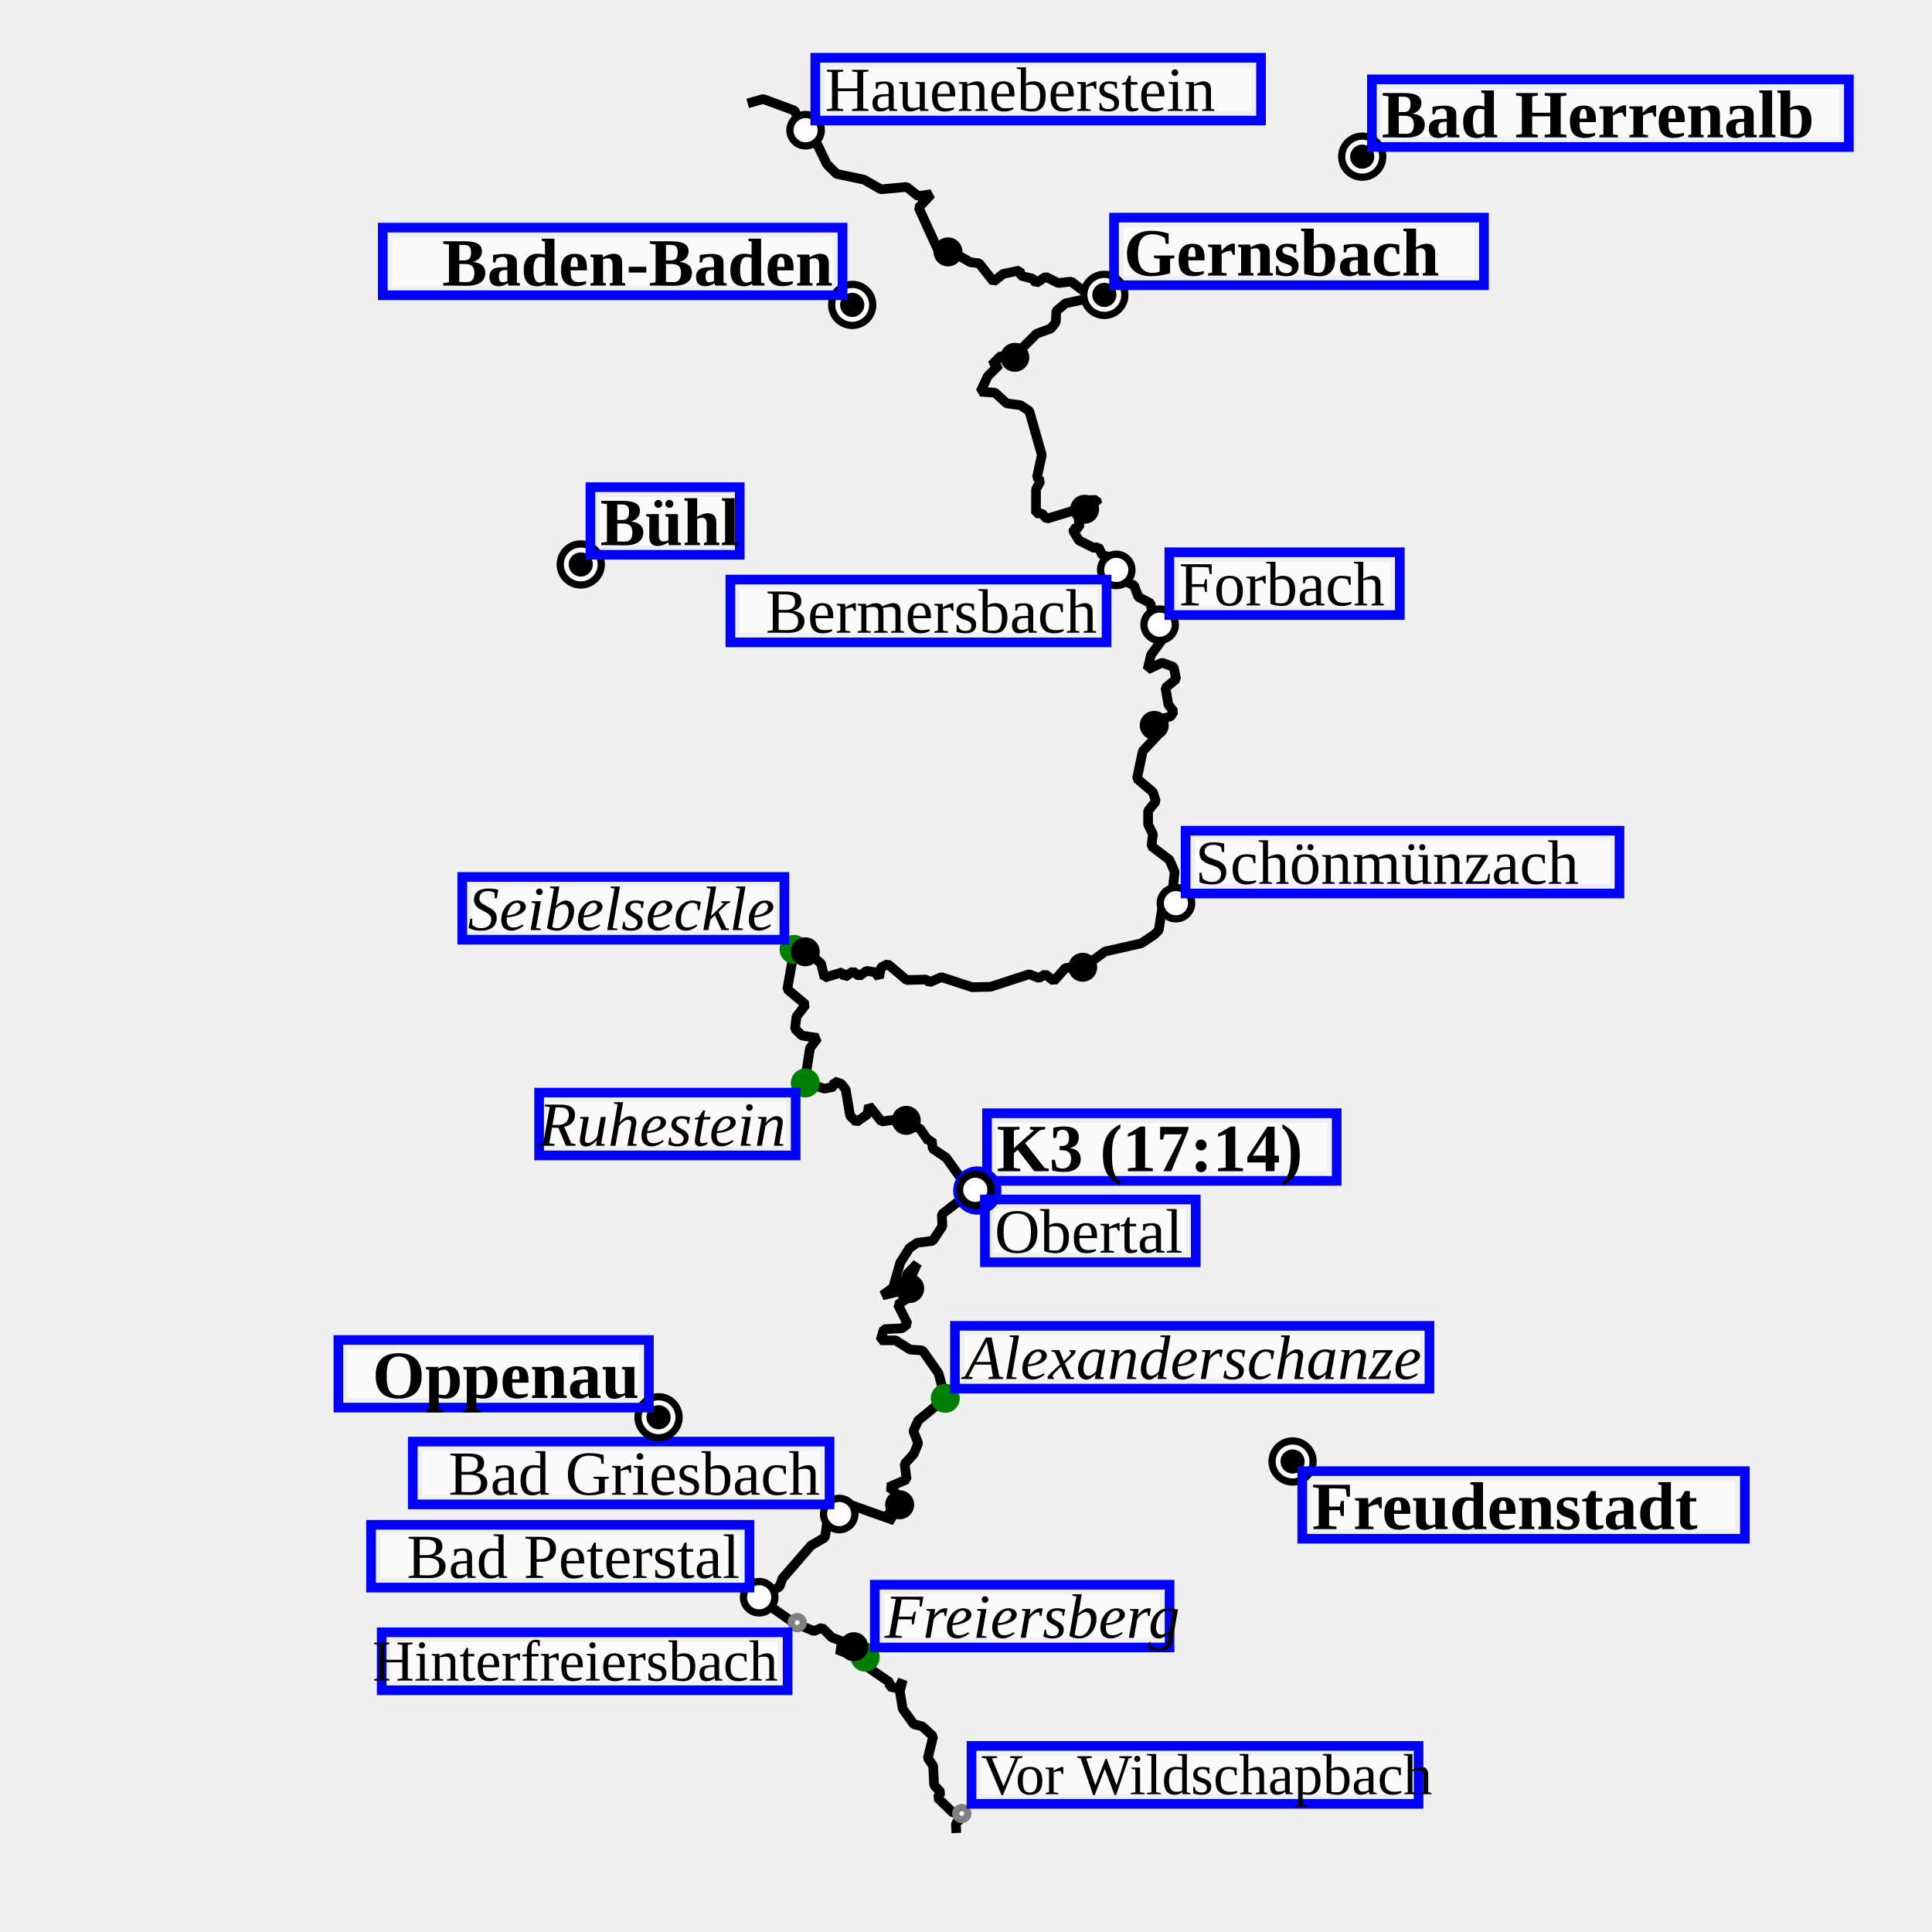
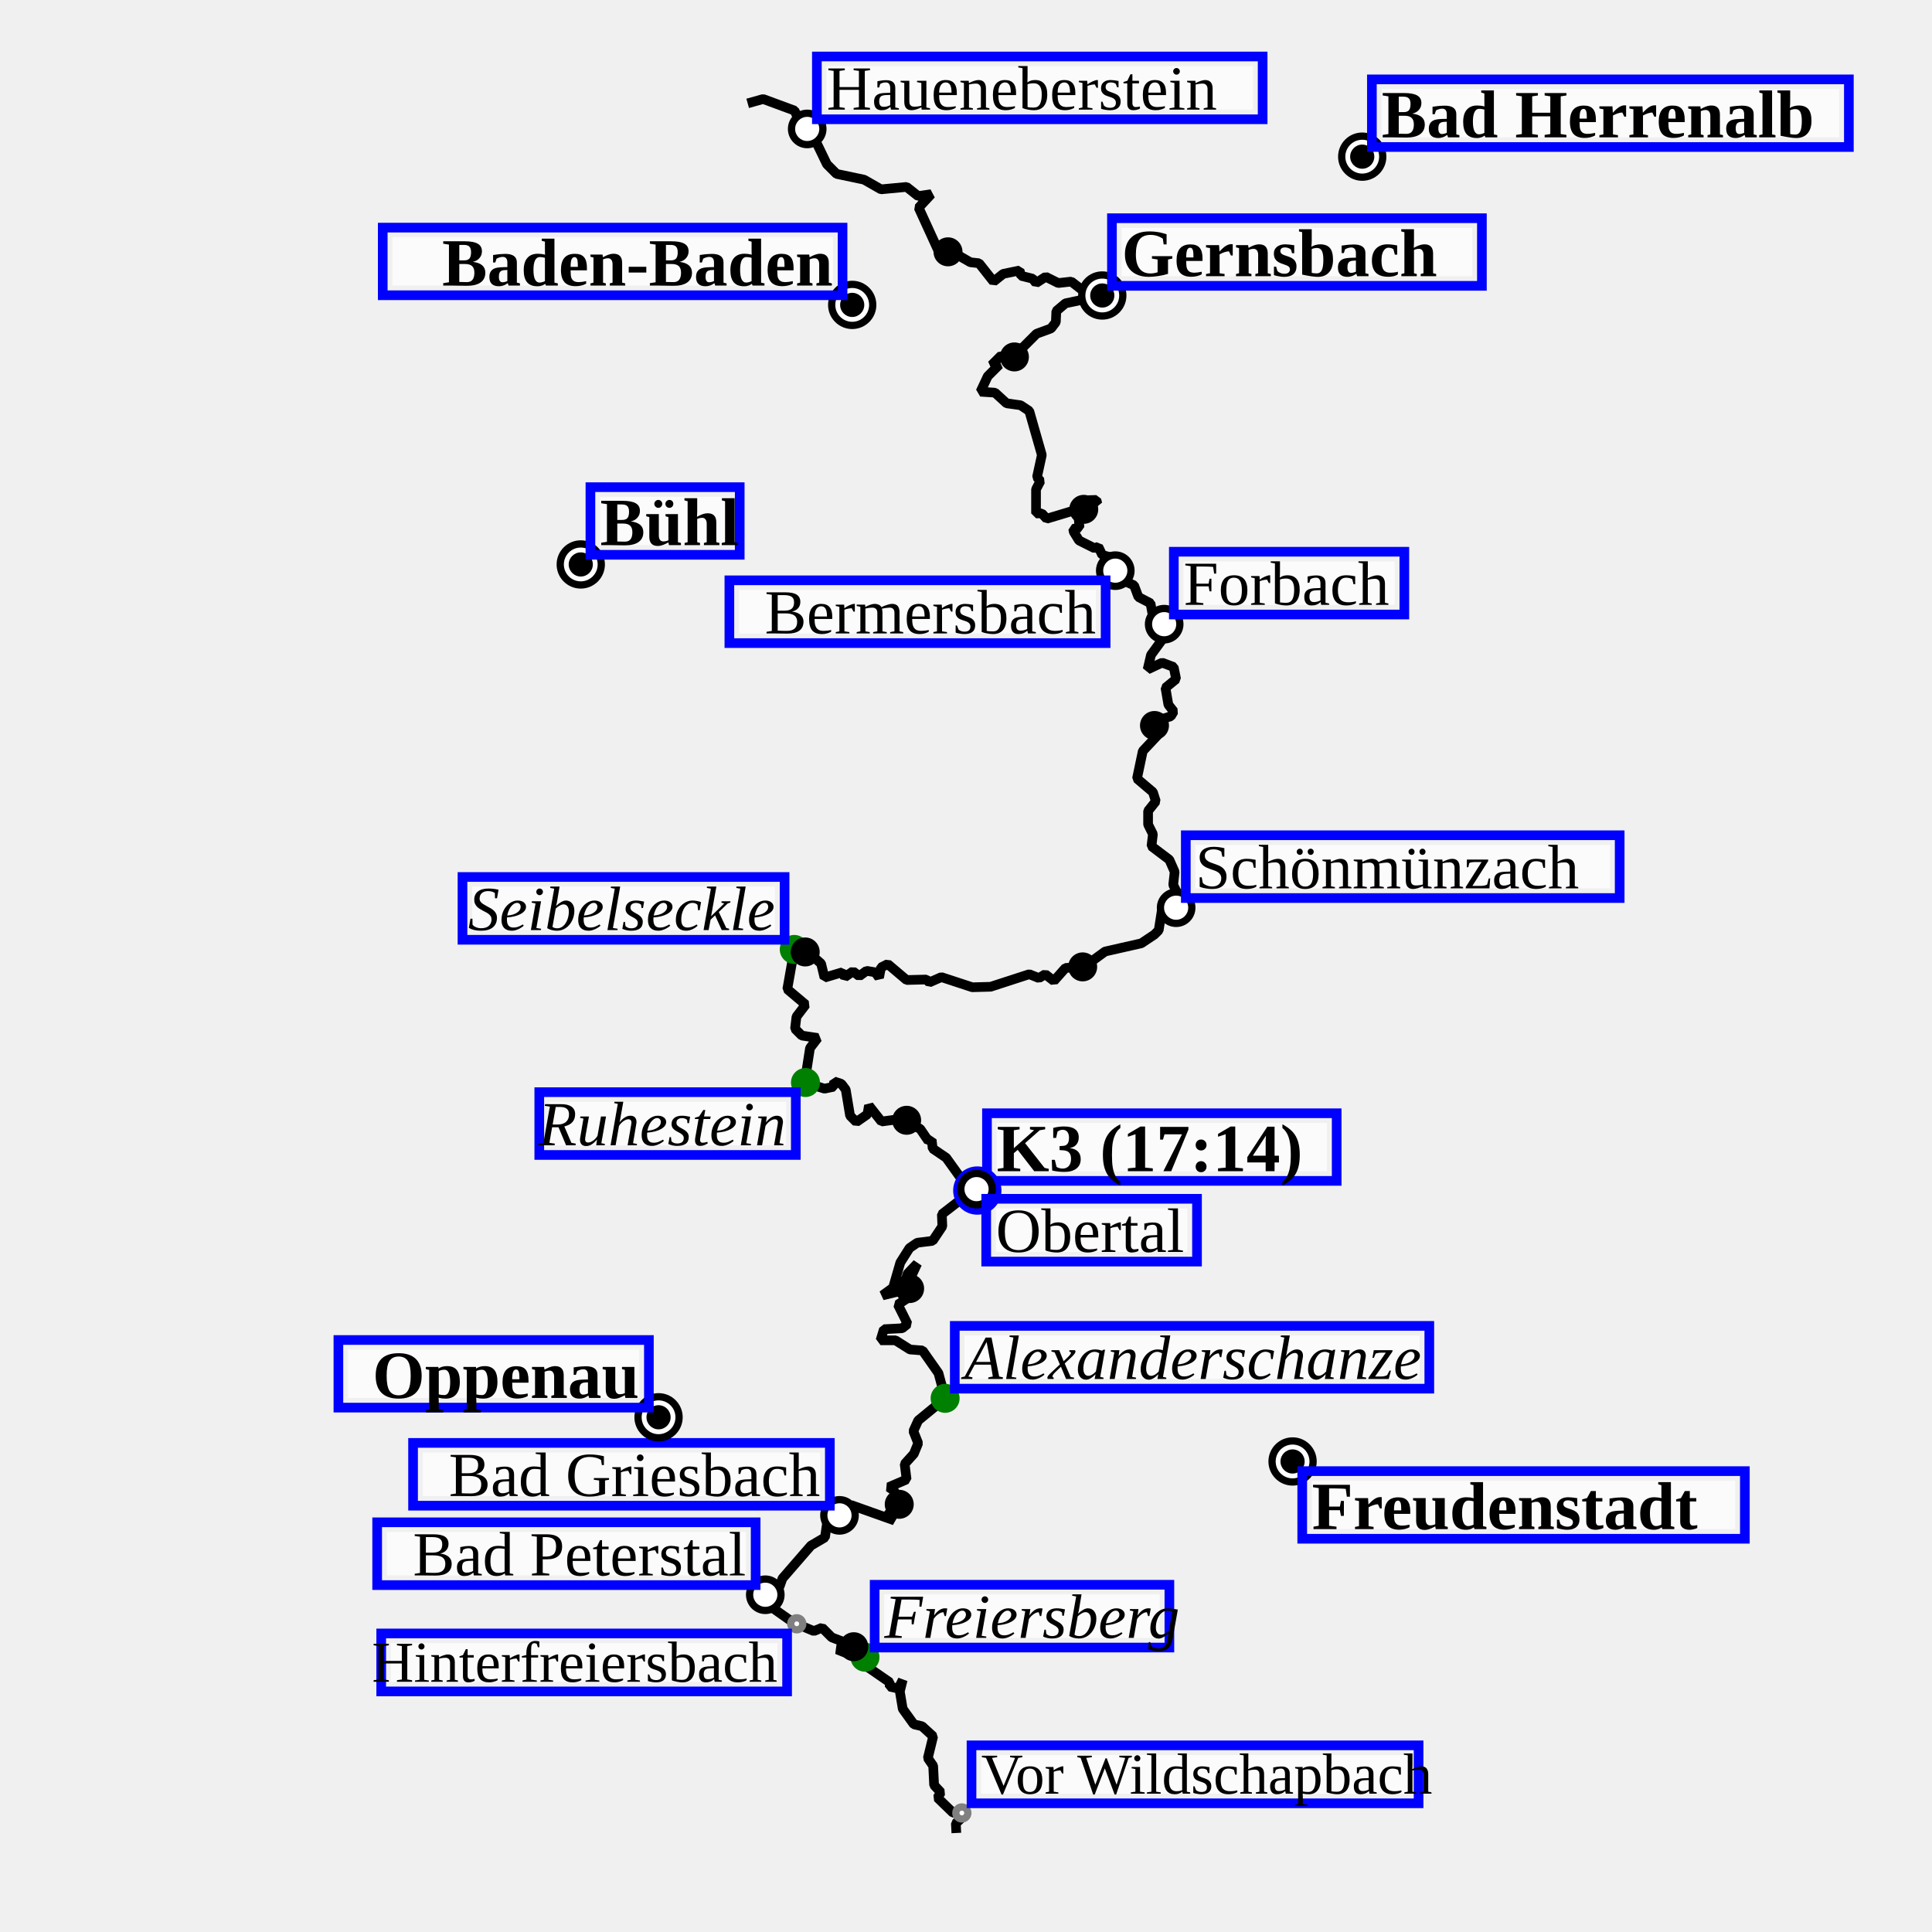
<svg xmlns="http://www.w3.org/2000/svg" height="400" viewBox="(0, 0, 400, 400)" width="400">
  <path d="M198.0,379.5 L197.9,377.5 L199.4,376.1 L199.4,375.4 L197.3,375.3 L194.1,372.2 L194.8,371.1 L193.4,369.6 L193.2,365.6 L192.1,364.0 L193.2,359.5 L190.9,357.4 L189.2,357.0 L186.9,353.8 L186.3,350.2 L186.9,347.8 L186.0,349.6 L184.2,349.2 L184.2,348.3 L179.7,345.2 L179.0,342.7 L179.6,341.5 L177.3,343.1 L173.3,341.5 L176.7,341.1 L177.4,339.5 L175.6,340.3 L172.2,339.0 L170.2,337.0 L168.5,337.7 L164.2,335.9 L159.8,332.8 L158.4,330.2 L161.4,328.5 L162.0,326.8 L167.9,320.0 L170.8,318.3 L171.4,314.2 L174.7,313.5 L176.2,311.6 L185.2,314.8 L183.8,313.6 L186.3,311.3 L184.9,310.5 L185.5,310.5 L185.2,308.7 L184.0,307.9 L187.7,306.3 L187.3,303.1 L189.2,301.0 L190.1,298.8 L189.1,296.3 L190.1,294.1 L195.7,289.5 L194.3,284.3 L191.0,279.6 L188.4,279.4 L185.4,277.5 L182.3,277.5 L183.0,275.2 L186.8,275.0 L187.9,274.1 L185.9,270.1 L188.6,268.3 L188.1,265.5 L189.9,261.6 L187.9,263.7 L186.8,267.2 L182.7,268.2 L184.9,266.6 L186.4,261.4 L188.3,258.4 L189.9,257.3 L193.1,256.9 L195.1,253.9 L195.0,251.4 L200.3,247.3 L202.5,246.8 L201.6,245.1 L198.7,243.6 L195.9,239.7 L193.1,237.8 L192.9,236.0 L192.2,236.2 L190.5,233.7 L187.8,232.5 L187.3,230.4 L186.2,231.7 L182.5,232.2 L179.9,228.9 L179.6,230.7 L177.3,232.3 L176.0,231.0 L175.1,225.6 L174.2,224.4 L172.7,223.9 L172.6,225.0 L170.7,225.4 L166.6,224.1 L167.7,217.0 L169.3,214.9 L166.0,214.4 L164.6,213.0 L164.9,210.5 L166.8,208.0 L163.0,204.8 L164.5,196.3 L167.6,197.4 L170.0,199.5 L170.7,202.4 L174.4,201.3 L174.9,202.3 L176.6,201.1 L177.9,202.1 L179.4,201.0 L181.2,201.3 L182.0,202.4 L182.4,200.3 L183.8,199.6 L187.7,202.9 L191.8,202.8 L192.4,203.4 L194.9,202.3 L201.3,204.4 L205.1,204.3 L213.1,201.7 L215.1,202.5 L216.4,201.7 L218.2,203.1 L220.6,200.4 L224.4,200.2 L228.8,197.0 L236.3,195.3 L239.0,193.5 L239.9,192.6 L240.6,188.1 L245.2,187.9 L242.9,183.2 L243.2,180.5 L242.1,178.0 L238.4,175.2 L238.7,172.7 L237.7,170.7 L237.7,167.9 L239.3,165.9 L238.7,164.0 L235.4,161.2 L236.6,155.5 L239.7,152.2 L239.0,150.4 L239.5,149.2 L242.4,148.3 L243.0,147.3 L241.9,145.9 L241.3,142.4 L243.5,140.6 L243.0,138.1 L240.6,137.2 L237.6,138.6 L238.3,135.6 L241.3,131.5 L240.9,127.8 L238.6,127.1 L238.2,124.9 L235.7,123.6 L234.8,121.2 L232.4,120.1 L230.5,117.6 L230.0,115.4 L228.2,114.9 L227.4,113.2 L226.6,113.5 L223.4,111.9 L222.3,110.1 L222.2,109.5 L223.5,109.2 L223.3,107.1 L224.5,106.6 L224.3,104.8 L225.9,103.7 L227.2,104.3 L227.0,103.5 L223.9,103.6 L223.0,105.5 L216.7,107.4 L215.7,106.3 L214.5,106.3 L214.5,101.3 L215.4,99.6 L214.7,98.8 L215.7,94.2 L213.1,85.1 L211.3,83.9 L208.4,83.5 L206.0,81.3 L203.0,81.1 L204.5,77.9 L206.9,75.5 L205.3,75.6 L207.3,73.6 L209.3,74.6 L210.4,73.5 L210.1,72.1 L211.6,72.1 L214.6,69.1 L217.6,68.0 L218.6,66.7 L218.7,64.4 L220.6,62.8 L228.2,61.2 L227.5,58.7 L228.2,61.2 L227.7,61.5 L226.4,59.6 L224.0,60.0 L221.8,58.3 L219.1,58.6 L216.5,57.3 L214.5,58.6 L213.8,57.7 L211.4,57.1 L211.1,56.0 L207.7,56.7 L205.7,58.3 L202.7,54.5 L200.9,54.3 L196.9,52.0 L194.5,52.4 L190.2,43.0 L192.8,40.2 L190.1,40.6 L187.7,38.7 L182.4,39.2 L178.9,37.2 L173.2,36.0 L171.2,34.0 L168.4,28.2 L167.0,26.5 L166.2,26.6 L164.5,22.9 L158.0,20.5 L154.8,21.4" fill="transparent" id="track" stroke="black" stroke-linejoin="miter" stroke-miterlimit="1" stroke-width="2" />
  <g>
    <g>
-       <circle cx="202.346" cy="246.486" fill="Blue" id="10/wp/circle" r="5" />
-     </g>
-     <g transform="translate(202.346 246.4864)">
+       <circle cx="202.342" cy="246.488" fill="Blue" id="10/wp/circle" r="5" />
+     </g>
+     <g transform="translate(202.3422 246.4885)">
      <rect fill="white" fill-opacity="0.75" height="10" id="label-bg" width="68.4" x="4" y="-14" />
      <rect fill="none" height="14" id="label-dbg" stroke="blue" stroke-width="2" width="72.4" x="2" y="-16" />
      <text font-size="14.0" font-style="normal" font-weight="bold" id="10/wp/text" text-anchor="start" x="4.000" y="-4.000">
K3 (17:14)
</text>
    </g>
    <g>
      <circle cx="176.44" cy="63.126" fill="Black" id="11/wp/circle" r="5" />
      <circle cx="176.44" cy="63.126" fill="white" id="11/wp/circle-little-white" r="3.5" />
      <circle cx="176.44" cy="63.126" fill="black" id="11/wp/circle-little-white" r="2.5" />
    </g>
    <g transform="translate(176.4398 63.12631)">
      <rect fill="white" fill-opacity="0.75" height="10" id="label-bg" width="91.196" x="-95.196" y="-14" />
      <rect fill="none" height="14" id="label-dbg" stroke="blue" stroke-width="2" width="95.196" x="-97.196" y="-16" />
      <text font-size="14.0" font-style="normal" font-weight="bold" id="11/wp/text" text-anchor="end" x="-4.000" y="-4.000">
Baden-Baden
</text>
    </g>
    <g>
-       <circle cx="228.644" cy="61.052" fill="Black" id="12/wp/circle" r="5" />
-       <circle cx="228.644" cy="61.052" fill="white" id="12/wp/circle-little-white" r="3.5" />
-       <circle cx="228.644" cy="61.052" fill="black" id="12/wp/circle-little-white" r="2.5" />
-     </g>
-     <g transform="translate(228.6438 61.05195)">
+       <circle cx="228.217" cy="61.179" fill="Black" id="12/wp/circle" r="5" />
+       <circle cx="228.217" cy="61.179" fill="white" id="12/wp/circle-little-white" r="3.5" />
+       <circle cx="228.217" cy="61.179" fill="black" id="12/wp/circle-little-white" r="2.5" />
+     </g>
+     <g transform="translate(228.2169 61.17891)">
      <rect fill="white" fill-opacity="0.75" height="10" id="label-bg" width="72.595" x="4" y="-14" />
      <rect fill="none" height="14" id="label-dbg" stroke="blue" stroke-width="2" width="76.595" x="2" y="-16" />
      <text font-size="14.0" font-style="normal" font-weight="bold" id="12/wp/text" text-anchor="start" x="4.000" y="-4.000">
Gernsbach
</text>
    </g>
    <g>
-       <circle cx="240.092" cy="129.34" fill="Black" id="13/wp/circle" r="4" />
-       <circle cx="240.092" cy="129.34" fill="white" id="13/wp/circle-little-white" r="2.5" />
-     </g>
-     <g transform="translate(240.0924 129.3399)">
+       <circle cx="241.029" cy="129.229" fill="Black" id="13/wp/circle" r="4" />
+       <circle cx="241.029" cy="129.229" fill="white" id="13/wp/circle-little-white" r="2.5" />
+     </g>
+     <g transform="translate(241.0288 129.2294)">
      <rect fill="white" fill-opacity="0.75" height="9" id="label-bg" width="43.724" x="4" y="-13" />
      <rect fill="none" height="13" id="label-dbg" stroke="blue" stroke-width="2" width="47.724" x="2" y="-15" />
      <text font-size="13.0" font-style="normal" font-weight="normal" id="13/wp/text" text-anchor="start" x="4.000" y="-4.000">
Forbach
</text>
    </g>
    <g>
-       <circle cx="157.177" cy="330.692" fill="Black" id="14/wp/circle" r="4" />
-       <circle cx="157.177" cy="330.692" fill="white" id="14/wp/circle-little-white" r="2.5" />
-     </g>
-     <g transform="translate(157.1768 330.6915)">
+       <circle cx="158.446" cy="330.177" fill="Black" id="14/wp/circle" r="4" />
+       <circle cx="158.446" cy="330.177" fill="white" id="14/wp/circle-little-white" r="2.5" />
+     </g>
+     <g transform="translate(158.4462 330.1774)">
      <rect fill="white" fill-opacity="0.75" height="9" id="label-bg" width="74.359" x="-78.359" y="-13" />
      <rect fill="none" height="13" id="label-dbg" stroke="blue" stroke-width="2" width="78.359" x="-80.359" y="-15" />
      <text font-size="13.0" font-style="normal" font-weight="normal" id="14/wp/text" text-anchor="end" x="-4.000" y="-4.000">
Bad Peterstal
</text>
    </g>
    <g>
-       <circle cx="173.751" cy="313.467" fill="Black" id="15/wp/circle" r="4" />
-       <circle cx="173.751" cy="313.467" fill="white" id="15/wp/circle-little-white" r="2.5" />
-     </g>
-     <g transform="translate(173.7508 313.4665)">
+       <circle cx="173.809" cy="313.738" fill="Black" id="15/wp/circle" r="4" />
+       <circle cx="173.809" cy="313.738" fill="white" id="15/wp/circle-little-white" r="2.5" />
+     </g>
+     <g transform="translate(173.8093 313.7379)">
      <rect fill="white" fill-opacity="0.75" height="9" id="label-bg" width="82.288" x="-86.288" y="-13" />
      <rect fill="none" height="13" id="label-dbg" stroke="blue" stroke-width="2" width="86.288" x="-88.288" y="-15" />
      <text font-size="13.0" font-style="normal" font-weight="normal" id="15/wp/text" text-anchor="end" x="-4.000" y="-4.000">
Bad Griesbach
</text>
    </g>
    <g>
-       <circle cx="166.792" cy="26.961" fill="Black" id="16/wp/circle" r="4" />
-       <circle cx="166.792" cy="26.961" fill="white" id="16/wp/circle-little-white" r="2.5" />
-     </g>
-     <g transform="translate(166.7916 26.96132)">
+       <circle cx="167.124" cy="26.694" fill="Black" id="16/wp/circle" r="4" />
+       <circle cx="167.124" cy="26.694" fill="white" id="16/wp/circle-little-white" r="2.5" />
+     </g>
+     <g transform="translate(167.1243 26.69406)">
      <rect fill="white" fill-opacity="0.75" height="9" id="label-bg" width="88.291" x="4" y="-13" />
      <rect fill="none" height="13" id="label-dbg" stroke="blue" stroke-width="2" width="92.291" x="2" y="-15" />
      <text font-size="13.0" font-style="normal" font-weight="normal" id="16/wp/text" text-anchor="start" x="4.000" y="-4.000">
Haueneberstein
</text>
    </g>
    <g>
-       <circle cx="201.92" cy="246.341" fill="Black" id="17/wp/circle" r="4" />
-       <circle cx="201.92" cy="246.341" fill="white" id="17/wp/circle-little-white" r="2.5" />
-     </g>
-     <g transform="translate(201.9203 246.3411)">
+       <circle cx="202.182" cy="246.197" fill="Black" id="17/wp/circle" r="4" />
+       <circle cx="202.182" cy="246.197" fill="white" id="17/wp/circle-little-white" r="2.5" />
+     </g>
+     <g transform="translate(202.1824 246.1973)">
      <rect fill="white" fill-opacity="0.75" height="9" id="label-bg" width="39.644" x="4" y="4" />
      <rect fill="none" height="13" id="label-dbg" stroke="blue" stroke-width="2" width="43.644" x="2" y="2" />
      <text font-size="13.0" font-style="normal" font-weight="normal" id="17/wp/text" text-anchor="start" x="4.000" y="13.000">
Obertal
</text>
    </g>
    <g>
-       <circle cx="231.11" cy="117.995" fill="Black" id="18/wp/circle" r="4" />
-       <circle cx="231.11" cy="117.995" fill="white" id="18/wp/circle-little-white" r="2.5" />
-     </g>
-     <g transform="translate(231.1096 117.9951)">
+       <circle cx="230.908" cy="118.149" fill="Black" id="18/wp/circle" r="4" />
+       <circle cx="230.908" cy="118.149" fill="white" id="18/wp/circle-little-white" r="2.5" />
+     </g>
+     <g transform="translate(230.9076 118.1489)">
      <rect fill="white" fill-opacity="0.75" height="9" id="label-bg" width="73.897" x="-77.897" y="4" />
      <rect fill="none" height="13" id="label-dbg" stroke="blue" stroke-width="2" width="77.897" x="-79.897" y="2" />
      <text font-size="13.0" font-style="normal" font-weight="normal" id="18/wp/text" text-anchor="end" x="-4.000" y="13.000">
Bermersbach
</text>
    </g>
    <g>
-       <circle cx="243.466" cy="186.992" fill="Black" id="19/wp/circle" r="4" />
-       <circle cx="243.466" cy="186.992" fill="white" id="19/wp/circle-little-white" r="2.5" />
-     </g>
-     <g transform="translate(243.466 186.992)">
+       <circle cx="243.508" cy="187.93" fill="Black" id="19/wp/circle" r="4" />
+       <circle cx="243.508" cy="187.93" fill="white" id="19/wp/circle-little-white" r="2.5" />
+     </g>
+     <g transform="translate(243.5076 187.9303)">
      <rect fill="white" fill-opacity="0.75" height="9" id="label-bg" width="85.828" x="4" y="-13" />
      <rect fill="none" height="13" id="label-dbg" stroke="blue" stroke-width="2" width="89.828" x="2" y="-15" />
      <text font-size="13.0" font-style="normal" font-weight="normal" id="19/wp/text" text-anchor="start" x="4.000" y="-4.000">
Schönmünzach
</text>
    </g>
    <g>
-       <circle cx="195.709" cy="289.5" fill="Green" id="20/wp/circle" r="3" />
-     </g>
-     <g transform="translate(195.7092 289.4997)">
+       <circle cx="195.676" cy="289.509" fill="Green" id="20/wp/circle" r="3" />
+     </g>
+     <g transform="translate(195.6756 289.5087)">
      <rect fill="white" fill-opacity="0.75" height="9" id="label-bg" width="94.246" x="4" y="-13" />
      <rect fill="none" height="13" id="label-dbg" stroke="blue" stroke-width="2" width="98.246" x="2" y="-15" />
      <text font-size="13.0" font-style="italic" font-weight="normal" id="20/wp/text" text-anchor="start" x="4.000" y="-4.000">
Alexanderschanze
</text>
    </g>
    <g>
-       <circle cx="164.394" cy="196.562" fill="Green" id="21/wp/circle" r="3" />
-     </g>
-     <g transform="translate(164.3936 196.5618)">
+       <circle cx="164.441" cy="196.57" fill="Green" id="21/wp/circle" r="3" />
+     </g>
+     <g transform="translate(164.4415 196.5703)">
      <rect fill="white" fill-opacity="0.75" height="9" id="label-bg" width="62.687" x="-66.687" y="-13" />
      <rect fill="none" height="13" id="label-dbg" stroke="blue" stroke-width="2" width="66.687" x="-68.687" y="-15" />
      <text font-size="13.0" font-style="italic" font-weight="normal" id="21/wp/text" text-anchor="end" x="-4.000" y="-4.000">
Seibelseckle
</text>
    </g>
    <g>
-       <circle cx="166.731" cy="224.218" fill="Green" id="22/wp/circle" r="3" />
-     </g>
-     <g transform="translate(166.7315 224.2182)">
+       <circle cx="166.763" cy="224.122" fill="Green" id="22/wp/circle" r="3" />
+     </g>
+     <g transform="translate(166.7631 224.122)">
      <rect fill="white" fill-opacity="0.75" height="9" id="label-bg" width="49.112" x="-53.112" y="4" />
      <rect fill="none" height="13" id="label-dbg" stroke="blue" stroke-width="2" width="53.112" x="-55.112" y="2" />
      <text font-size="13.0" font-style="italic" font-weight="normal" id="22/wp/text" text-anchor="end" x="-4.000" y="13.000">
Ruhestein
</text>
    </g>
    <g>
-       <circle cx="179.125" cy="343.098" fill="Green" id="23/wp/circle" r="3" />
-     </g>
-     <g transform="translate(179.1249 343.0977)">
+       <circle cx="179.089" cy="343.108" fill="Green" id="23/wp/circle" r="3" />
+     </g>
+     <g transform="translate(179.0887 343.1082)">
      <rect fill="white" fill-opacity="0.75" height="9" id="label-bg" width="57.019" x="4" y="-13" />
      <rect fill="none" height="13" id="label-dbg" stroke="blue" stroke-width="2" width="61.019" x="2" y="-15" />
      <text font-size="13.0" font-style="italic" font-weight="normal" id="23/wp/text" text-anchor="start" x="4.000" y="-4.000">
Freiersberg
</text>
    </g>
    <g>
      <circle cx="120.241" cy="116.863" fill="Black" id="24/wp/circle" r="5" />
      <circle cx="120.241" cy="116.863" fill="white" id="24/wp/circle-little-white" r="3.5" />
      <circle cx="120.241" cy="116.863" fill="black" id="24/wp/circle-little-white" r="2.5" />
    </g>
    <g transform="translate(120.2405 116.863)">
      <rect fill="white" fill-opacity="0.75" height="10" id="label-bg" width="26.911" x="4" y="-14" />
      <rect fill="none" height="14" id="label-dbg" stroke="blue" stroke-width="2" width="30.911" x="2" y="-16" />
      <text font-size="14.0" font-style="normal" font-weight="bold" id="24/wp/text" text-anchor="start" x="4.000" y="-4.000">
Bühl
</text>
    </g>
    <g>
      <circle cx="267.613" cy="302.582" fill="Black" id="25/wp/circle" r="5" />
      <circle cx="267.613" cy="302.582" fill="white" id="25/wp/circle-little-white" r="3.5" />
      <circle cx="267.613" cy="302.582" fill="black" id="25/wp/circle-little-white" r="2.5" />
    </g>
    <g transform="translate(267.6132 302.5822)">
      <rect fill="white" fill-opacity="0.75" height="10" id="label-bg" width="87.64" x="4" y="4" />
      <rect fill="none" height="14" id="label-dbg" stroke="blue" stroke-width="2" width="91.64" x="2" y="2" />
      <text font-size="14.0" font-style="normal" font-weight="bold" id="25/wp/text" text-anchor="start" x="4.000" y="14.000">
Freudenstadt
</text>
    </g>
    <g>
      <circle cx="282.035" cy="32.435" fill="Black" id="26/wp/circle" r="5" />
      <circle cx="282.035" cy="32.435" fill="white" id="26/wp/circle-little-white" r="3.5" />
      <circle cx="282.035" cy="32.435" fill="black" id="26/wp/circle-little-white" r="2.5" />
    </g>
    <g transform="translate(282.0353 32.43458)">
      <rect fill="white" fill-opacity="0.75" height="10" id="label-bg" width="94.753" x="4" y="-14" />
      <rect fill="none" height="14" id="label-dbg" stroke="blue" stroke-width="2" width="98.753" x="2" y="-16" />
      <text font-size="14.0" font-style="normal" font-weight="bold" id="26/wp/text" text-anchor="start" x="4.000" y="-4.000">
Bad Herrenalb
</text>
    </g>
    <g>
      <circle cx="136.346" cy="293.432" fill="Black" id="27/wp/circle" r="5" />
      <circle cx="136.346" cy="293.432" fill="white" id="27/wp/circle-little-white" r="3.5" />
      <circle cx="136.346" cy="293.432" fill="black" id="27/wp/circle-little-white" r="2.5" />
    </g>
    <g transform="translate(136.3465 293.4321)">
      <rect fill="white" fill-opacity="0.75" height="10" id="label-bg" width="60.285" x="-64.285" y="-14" />
      <rect fill="none" height="14" id="label-dbg" stroke="blue" stroke-width="2" width="64.285" x="-66.285" y="-16" />
      <text font-size="14.0" font-style="normal" font-weight="bold" id="27/wp/text" text-anchor="end" x="-4.000" y="-4.000">
Oppenau
</text>
    </g>
    <g>
-       <circle cx="165.061" cy="335.948" fill="Gray" id="28/wp/circle" r="2" />
-       <circle cx="165.061" cy="335.948" fill="white" id="28/wp/circle-little-white" r="0.5" />
-     </g>
-     <g transform="translate(165.0606 335.9478)">
+       <circle cx="164.961" cy="336.189" fill="Gray" id="28/wp/circle" r="2" />
+       <circle cx="164.961" cy="336.189" fill="white" id="28/wp/circle-little-white" r="0.5" />
+     </g>
+     <g transform="translate(164.9613 336.1894)">
      <rect fill="white" fill-opacity="0.75" height="8" id="label-bg" width="80.036" x="-84.036" y="4" />
      <rect fill="none" height="12" id="label-dbg" stroke="blue" stroke-width="2" width="84.036" x="-86.036" y="2" />
      <text font-size="12.0" font-style="normal" font-weight="lighter" id="28/wp/text" text-anchor="end" x="-4.000" y="12.000">
Hinterfreiersbach
</text>
    </g>
    <g>
-       <circle cx="199.135" cy="375.47" fill="Gray" id="29/wp/circle" r="2" />
-       <circle cx="199.135" cy="375.47" fill="white" id="29/wp/circle-little-white" r="0.5" />
-     </g>
-     <g transform="translate(199.1351 375.4699)">
+       <circle cx="199.141" cy="375.355" fill="Gray" id="29/wp/circle" r="2" />
+       <circle cx="199.141" cy="375.355" fill="white" id="29/wp/circle-little-white" r="0.5" />
+     </g>
+     <g transform="translate(199.1405 375.3552)">
      <rect fill="white" fill-opacity="0.75" height="8" id="label-bg" width="88.562" x="4" y="-12" />
      <rect fill="none" height="12" id="label-dbg" stroke="blue" stroke-width="2" width="92.562" x="2" y="-14" />
      <text font-size="12.0" font-style="normal" font-weight="lighter" id="29/wp/text" text-anchor="start" x="4.000" y="-4.000">
Vor Wildschapbach
</text>
    </g>
    <g>
-       <circle cx="176.762" cy="340.934" fill="Black" id="0/wp/circle" r="3" />
-     </g>
-     <g>
-       <circle cx="186.265" cy="311.546" fill="Black" id="1/wp/circle" r="3" />
-     </g>
-     <g>
-       <circle cx="188.341" cy="266.78" fill="Black" id="2/wp/circle" r="3" />
-     </g>
-     <g>
-       <circle cx="187.631" cy="231.962" fill="Black" id="3/wp/circle" r="3" />
-     </g>
-     <g>
-       <circle cx="166.726" cy="197.057" fill="Black" id="4/wp/circle" r="3" />
-     </g>
-     <g>
-       <circle cx="224.159" cy="200.261" fill="Black" id="5/wp/circle" r="3" />
-     </g>
-     <g>
-       <circle cx="238.968" cy="150.18" fill="Black" id="6/wp/circle" r="3" />
-     </g>
-     <g>
-       <circle cx="224.558" cy="105.437" fill="Black" id="7/wp/circle" r="3" />
-     </g>
-     <g>
-       <circle cx="210.103" cy="73.979" fill="Black" id="8/wp/circle" r="3" />
-     </g>
-     <g>
-       <circle cx="196.279" cy="52.152" fill="Black" id="9/wp/circle" r="3" />
+       <circle cx="176.769" cy="340.937" fill="Black" id="0/wp/circle" r="3" />
+     </g>
+     <g>
+       <circle cx="186.177" cy="311.45" fill="Black" id="1/wp/circle" r="3" />
+     </g>
+     <g>
+       <circle cx="188.327" cy="266.783" fill="Black" id="2/wp/circle" r="3" />
+     </g>
+     <g>
+       <circle cx="187.709" cy="231.942" fill="Black" id="3/wp/circle" r="3" />
+     </g>
+     <g>
+       <circle cx="166.712" cy="197.094" fill="Black" id="4/wp/circle" r="3" />
+     </g>
+     <g>
+       <circle cx="224.154" cy="200.183" fill="Black" id="5/wp/circle" r="3" />
+     </g>
+     <g>
+       <circle cx="239.025" cy="150.205" fill="Black" id="6/wp/circle" r="3" />
+     </g>
+     <g>
+       <circle cx="224.379" cy="105.454" fill="Black" id="7/wp/circle" r="3" />
+     </g>
+     <g>
+       <circle cx="210.022" cy="73.898" fill="Black" id="8/wp/circle" r="3" />
+     </g>
+     <g>
+       <circle cx="196.276" cy="52.137" fill="Black" id="9/wp/circle" r="3" />
    </g>
  </g>
</svg>
